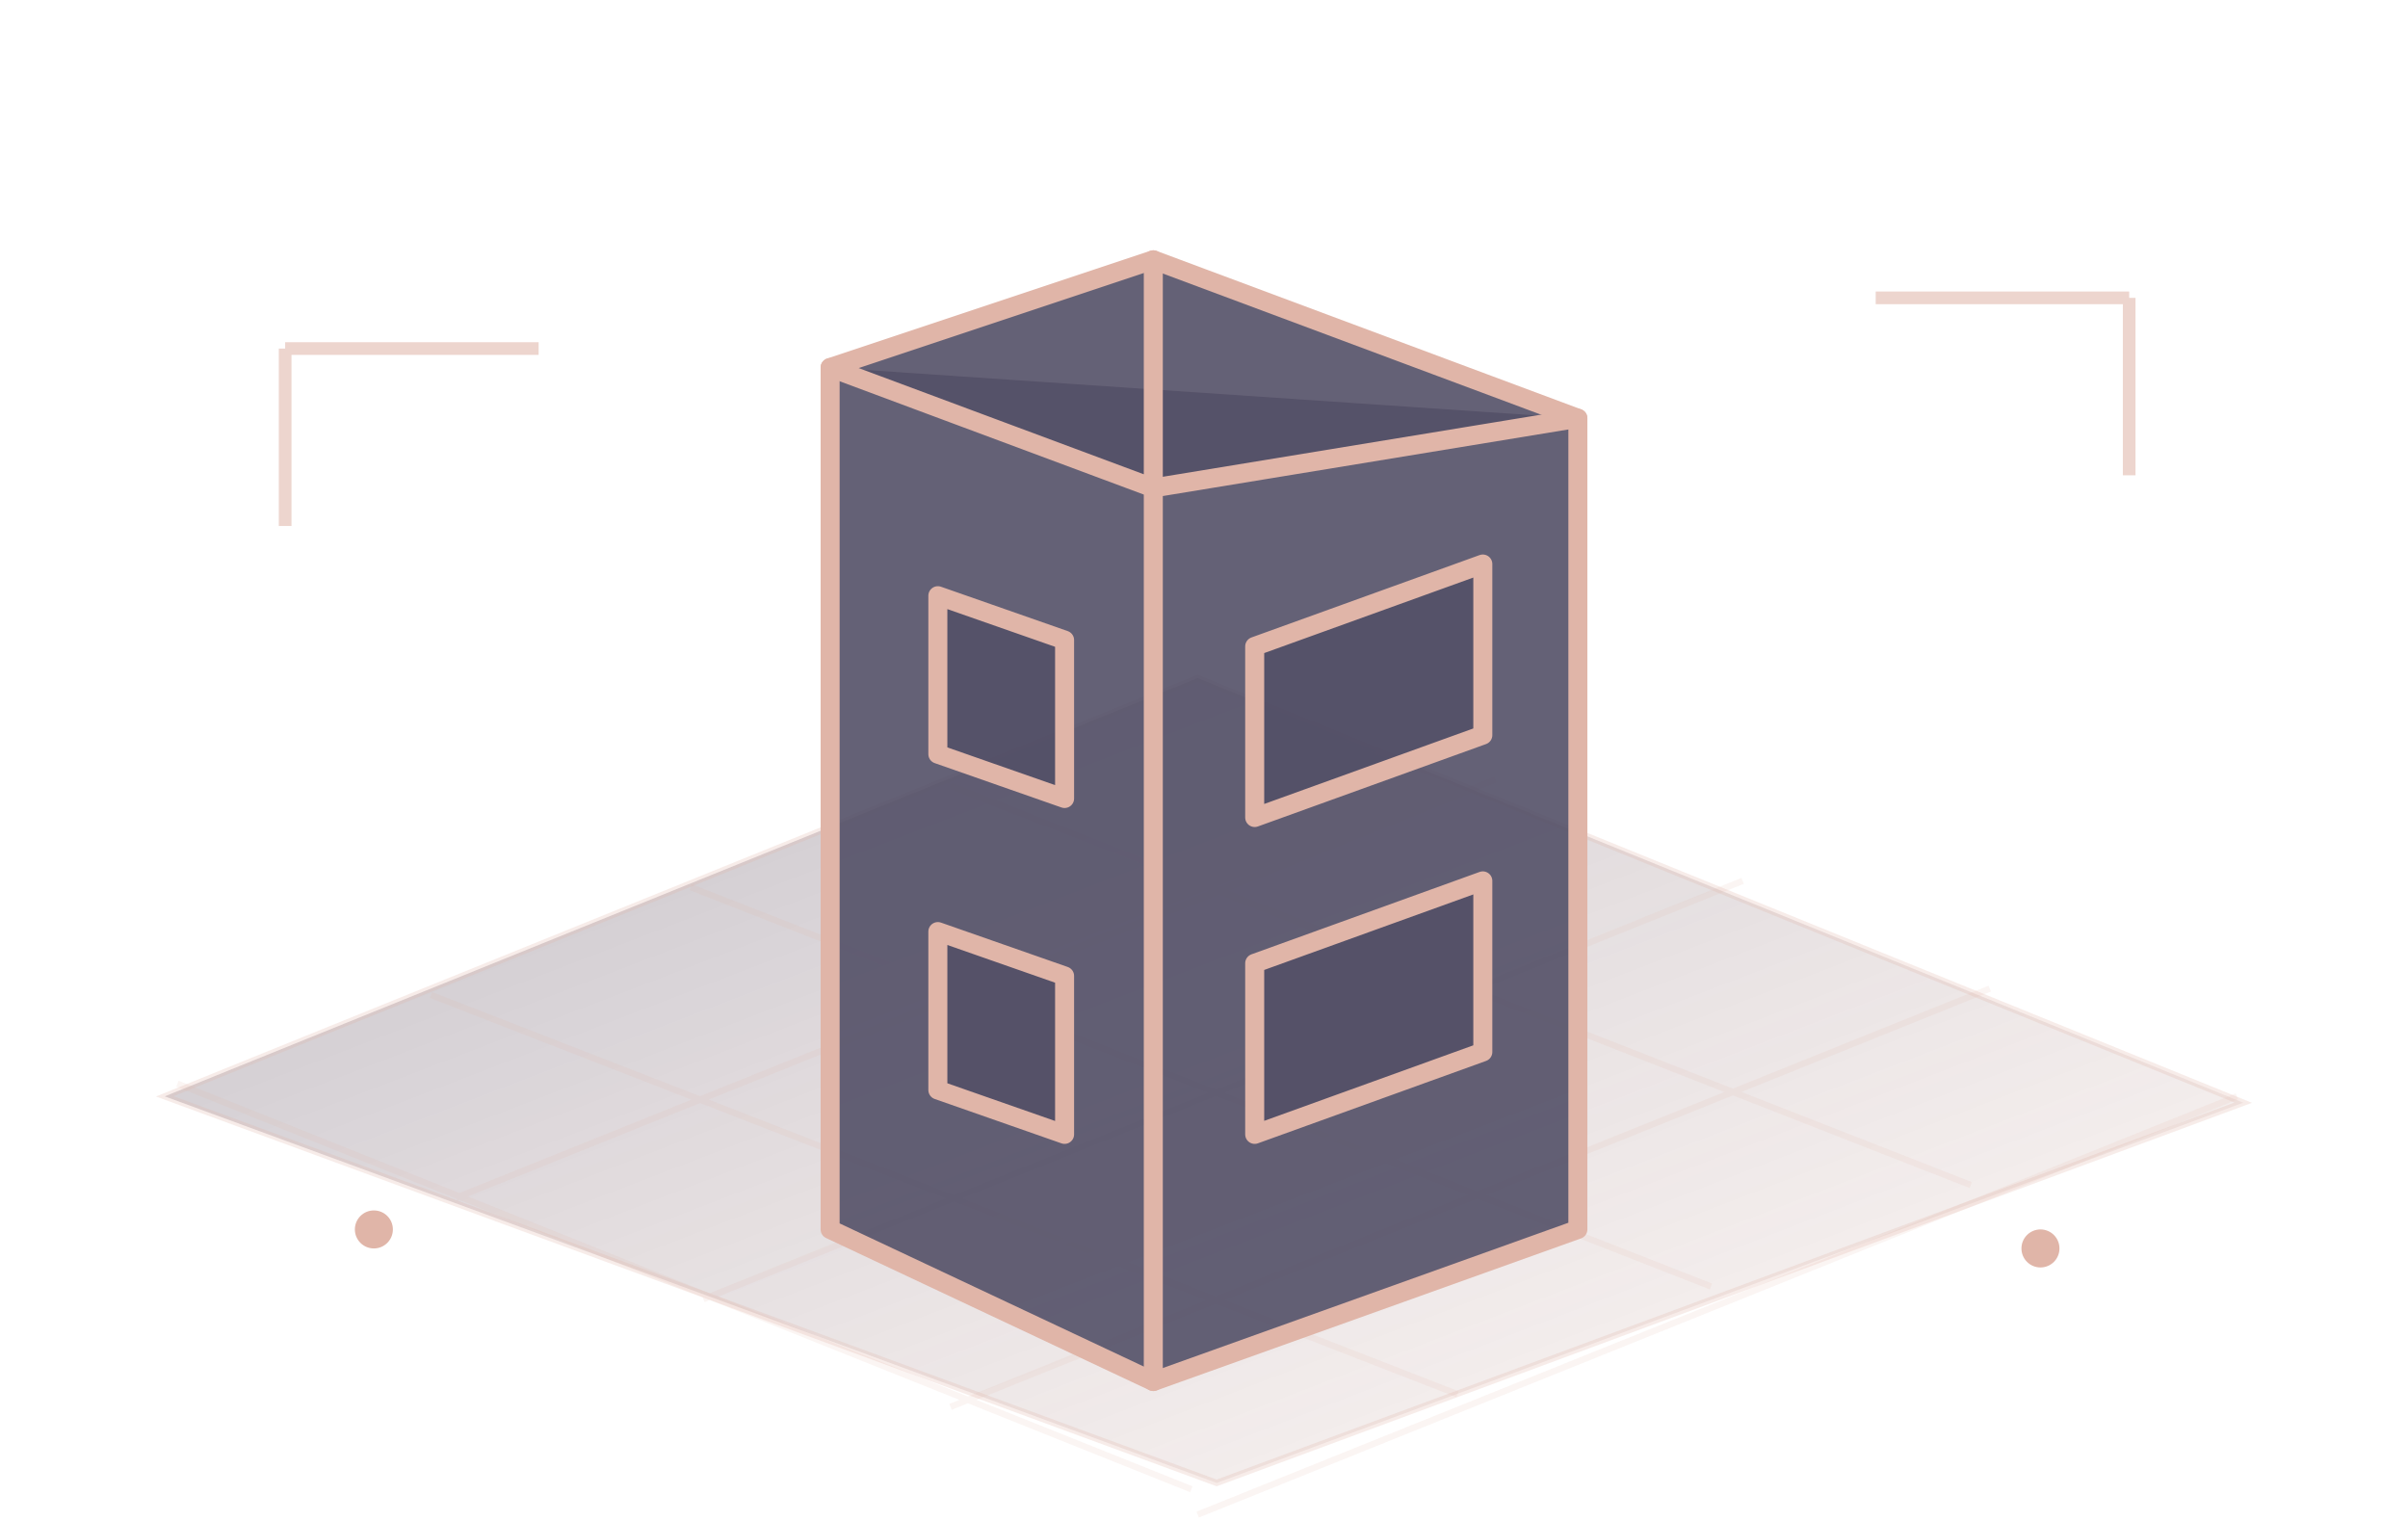
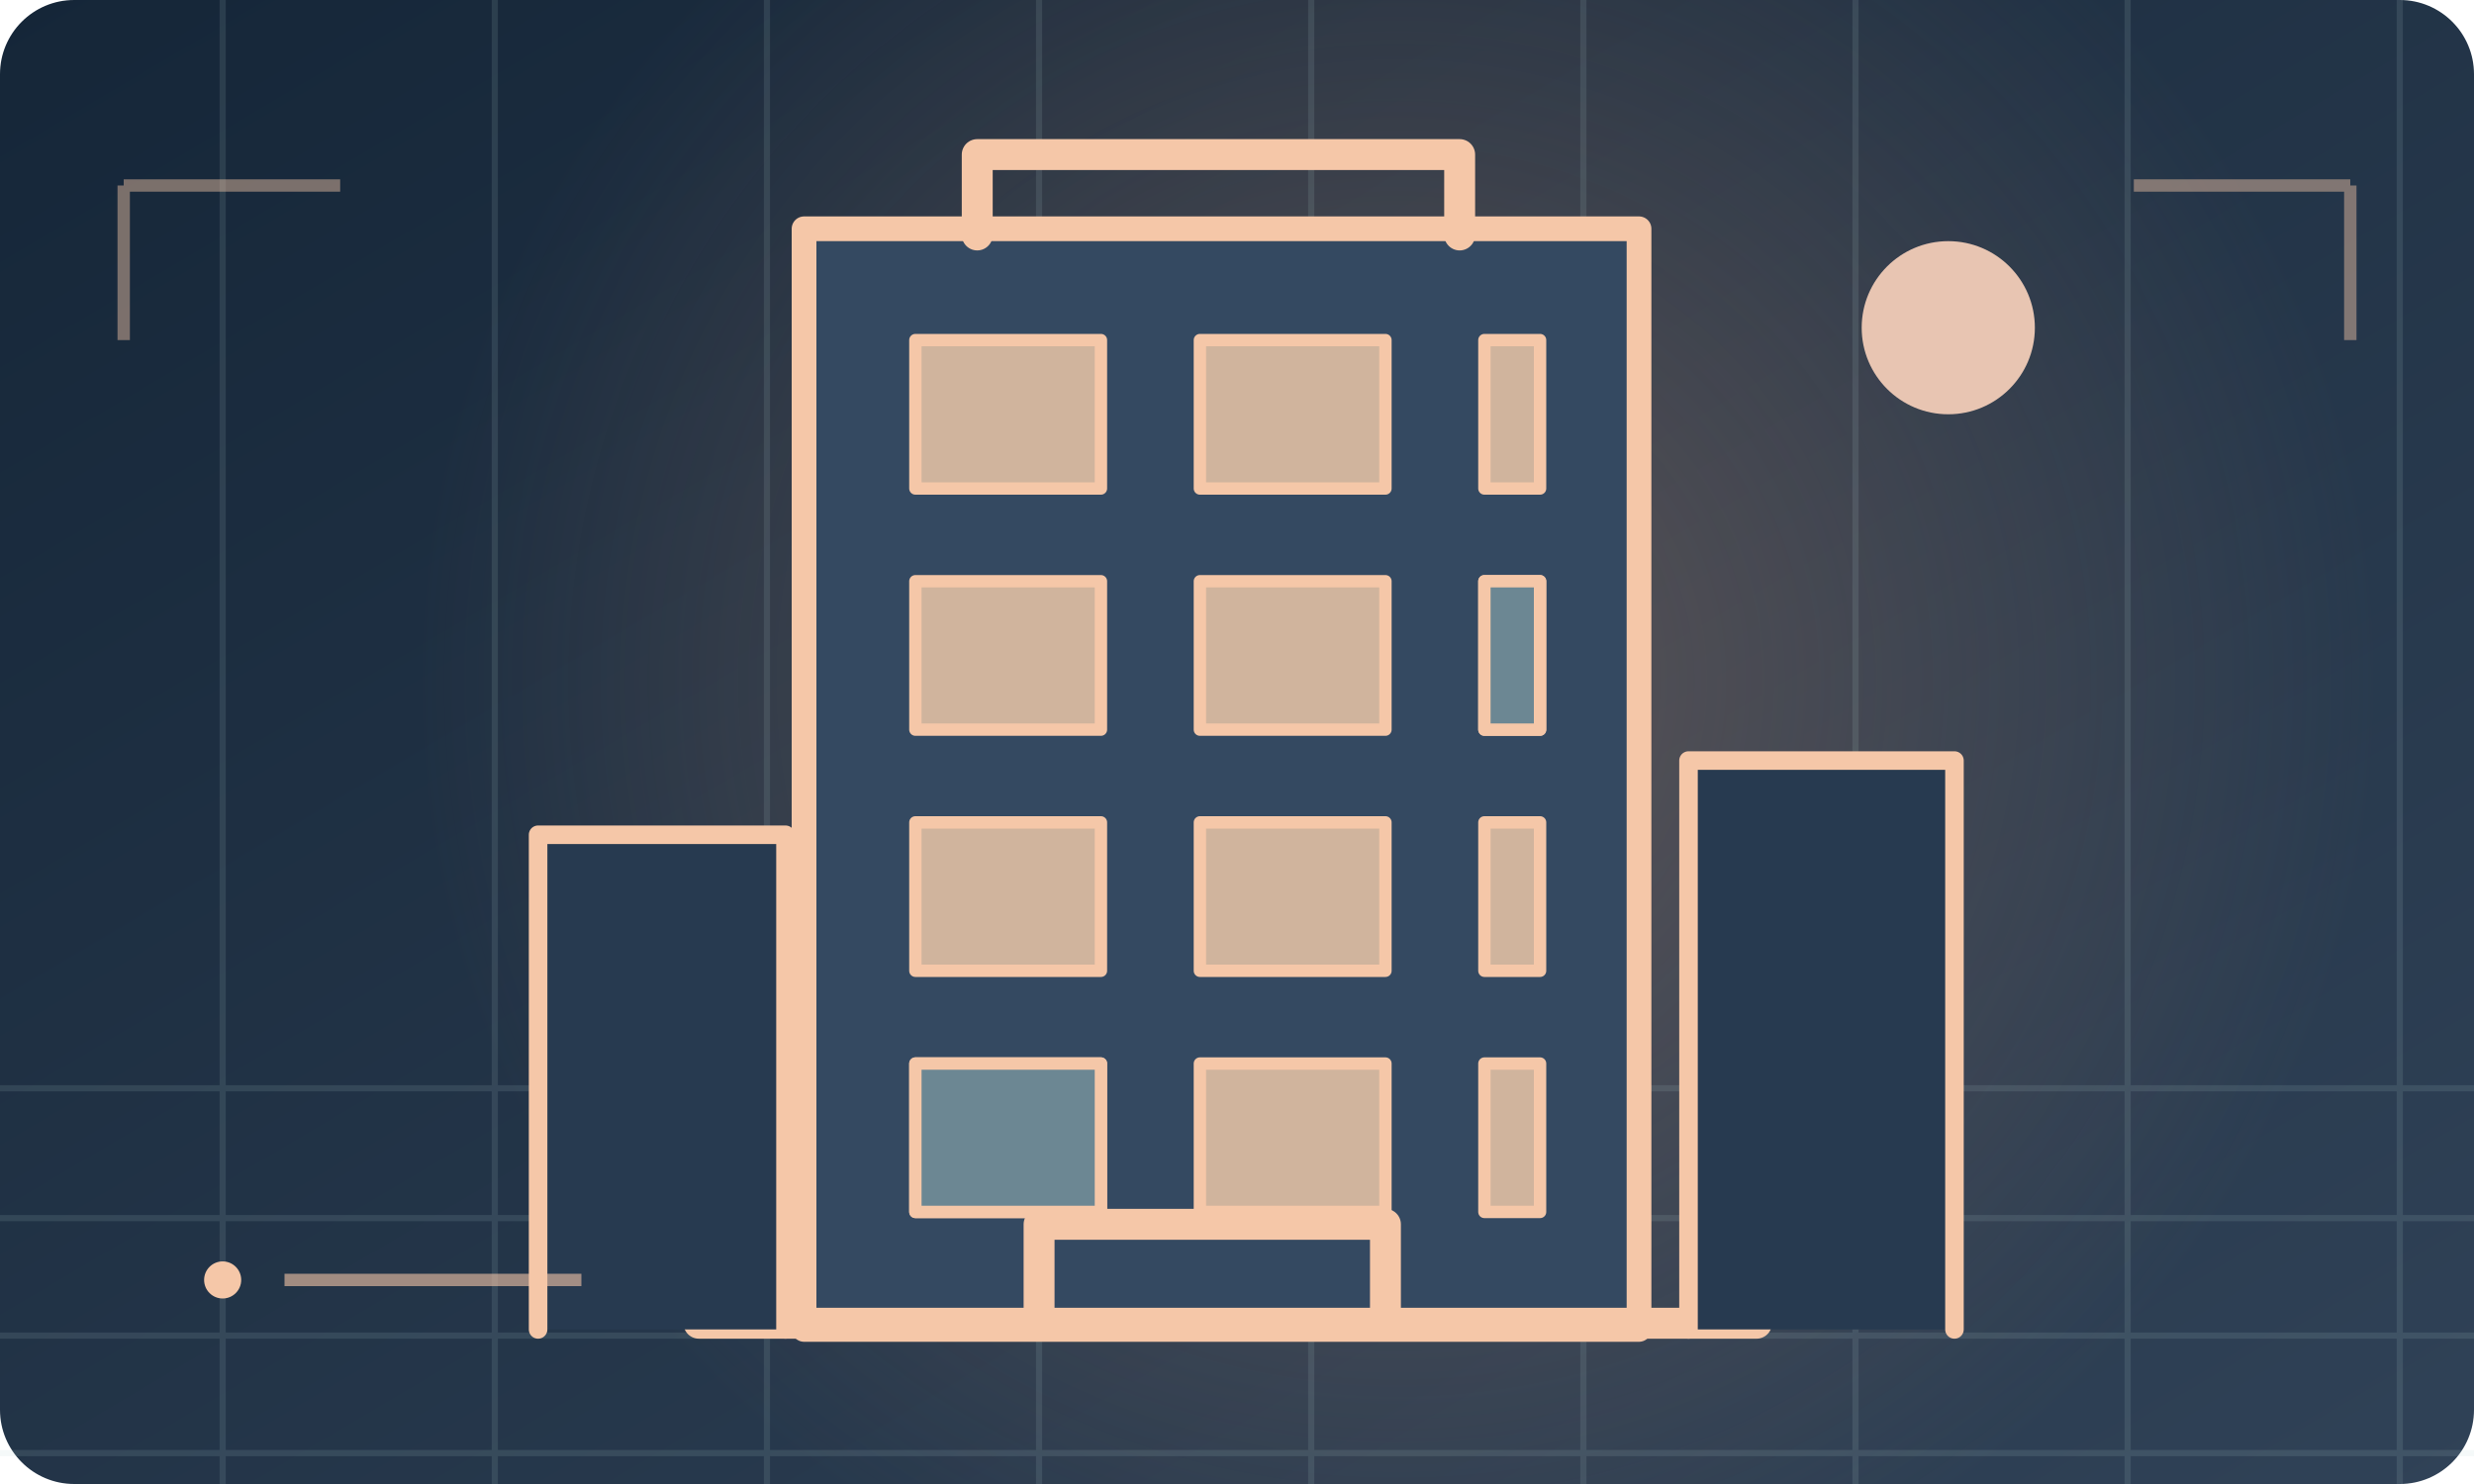
- <svg xmlns="http://www.w3.org/2000/svg" viewBox="0 0 380 240" role="img" aria-label="Illustrative architectural artwork">
+ <svg xmlns="http://www.w3.org/2000/svg" viewBox="0 0 400 240">
  <defs>
-     <linearGradient id="plate" x1="0" y1="0" x2="1" y2="1">
-       <stop stop-color="#545067" stop-opacity=".38" />
-       <stop offset="1" stop-color="#e0b5a8" stop-opacity=".12" />
+     <linearGradient id="sky" x1="0" x2="1" y1="0" y2="1">
+       <stop stop-color="#152638" />
+       <stop offset="1" stop-color="#304257" />
    </linearGradient>
+     <radialGradient id="light">
+       <stop stop-color="#cc9475" stop-opacity=".34" />
+       <stop offset="1" stop-color="#cc9475" stop-opacity="0" />
+     </radialGradient>
  </defs>
-   <path d="M26 173 189 107 354 174 192 234Z" fill="url(#plate)" stroke="#e0b5a8" stroke-opacity=".25" />
-   <path d="M28 171 188 235M68 157 230 220M109 140 270 203M150 124 311 187M353 173 189 239M314 156 150 222M275 139 111 205M236 123 72 189" stroke="#e0b5a8" stroke-opacity=".13" fill="none" />
-   <g stroke="#e0b5a8" stroke-width="3" stroke-linejoin="round" stroke-linecap="round" fill="#545067" fill-opacity=".9">
-     <path d="M131 194V58l51-17 67 25v128l-67 24z" />
-     <path d="M182 41v177M131 58l51 19 67-11M148 94l20 7v25l-20-7zm50 8 36-13v27l-36 13zm-50 45 20 7v25l-20-7zm50 5 36-13v27l-36 13z" />
+   <rect width="400" height="240" rx="12" fill="url(#sky)" />
+   <circle cx="226" cy="110" r="160" fill="url(#light)" />
+   <g stroke="#b6d6d1" stroke-opacity=".13" stroke-width="1">
+     <path d="M0 197h400M0 216h400M0 235h400M0 176h400M36 0v240M80 0v240M124 0v240M168 0v240M212 0v240M256 0v240M300 0v240M344 0v240M388 0v240" />
  </g>
-   <path d="M45 55h40m-40 0v28M336 47h-40m40 0v28" fill="none" stroke="#e0b5a8" stroke-opacity=".56" stroke-width="2" />
-   <circle cx="322" cy="197" r="3" fill="#e0b5a8" />
-   <circle cx="59" cy="194" r="3" fill="#e0b5a8" />
+   <g stroke="#f5c7a8" stroke-linecap="round" stroke-linejoin="round">
+     <path d="M130 215V37h135v178z" fill="#344961" stroke-width="4" />
+     <path d="M148 55h30v24h-30zm46 0h30v24h-30zm46 0h9v24h-9zM148 94h30v24h-30zm46 0h30v24h-30zm46 0h9v24h-9zM148 133h30v24h-30zm46 0h30v24h-30zm46 0h9v24h-9zM148 172h30v24h-30zm46 0h30v24h-30zm46 0h9v24h-9z" fill="#d0b49d" stroke-width="2" />
+     <path d="M148 172h30v24h-30zm92-78h9v24h-9z" fill="#6c8793" stroke-width="2" />
+     <path d="M113 214h171m-116 0v-16h56v16M158 38V25h78v13" fill="none" stroke-width="5" />
+     <path d="M87 215V135h40v80m146 0v-92h43v92" fill="#273a50" stroke-width="3" />
+     <circle cx="315" cy="53" r="14" fill="#e8c5b2" stroke="none" />
+   </g>
+   <path d="M20 30h35m-35 0v25m360-25h-35m35 0v25" fill="none" stroke="#f5c7a8" stroke-opacity=".45" stroke-width="2" />
+   <circle cx="36" cy="207" r="3" fill="#f5c7a8" />
+   <path d="M46 207h48" stroke="#f5c7a8" stroke-opacity=".6" stroke-width="2" />
</svg>
